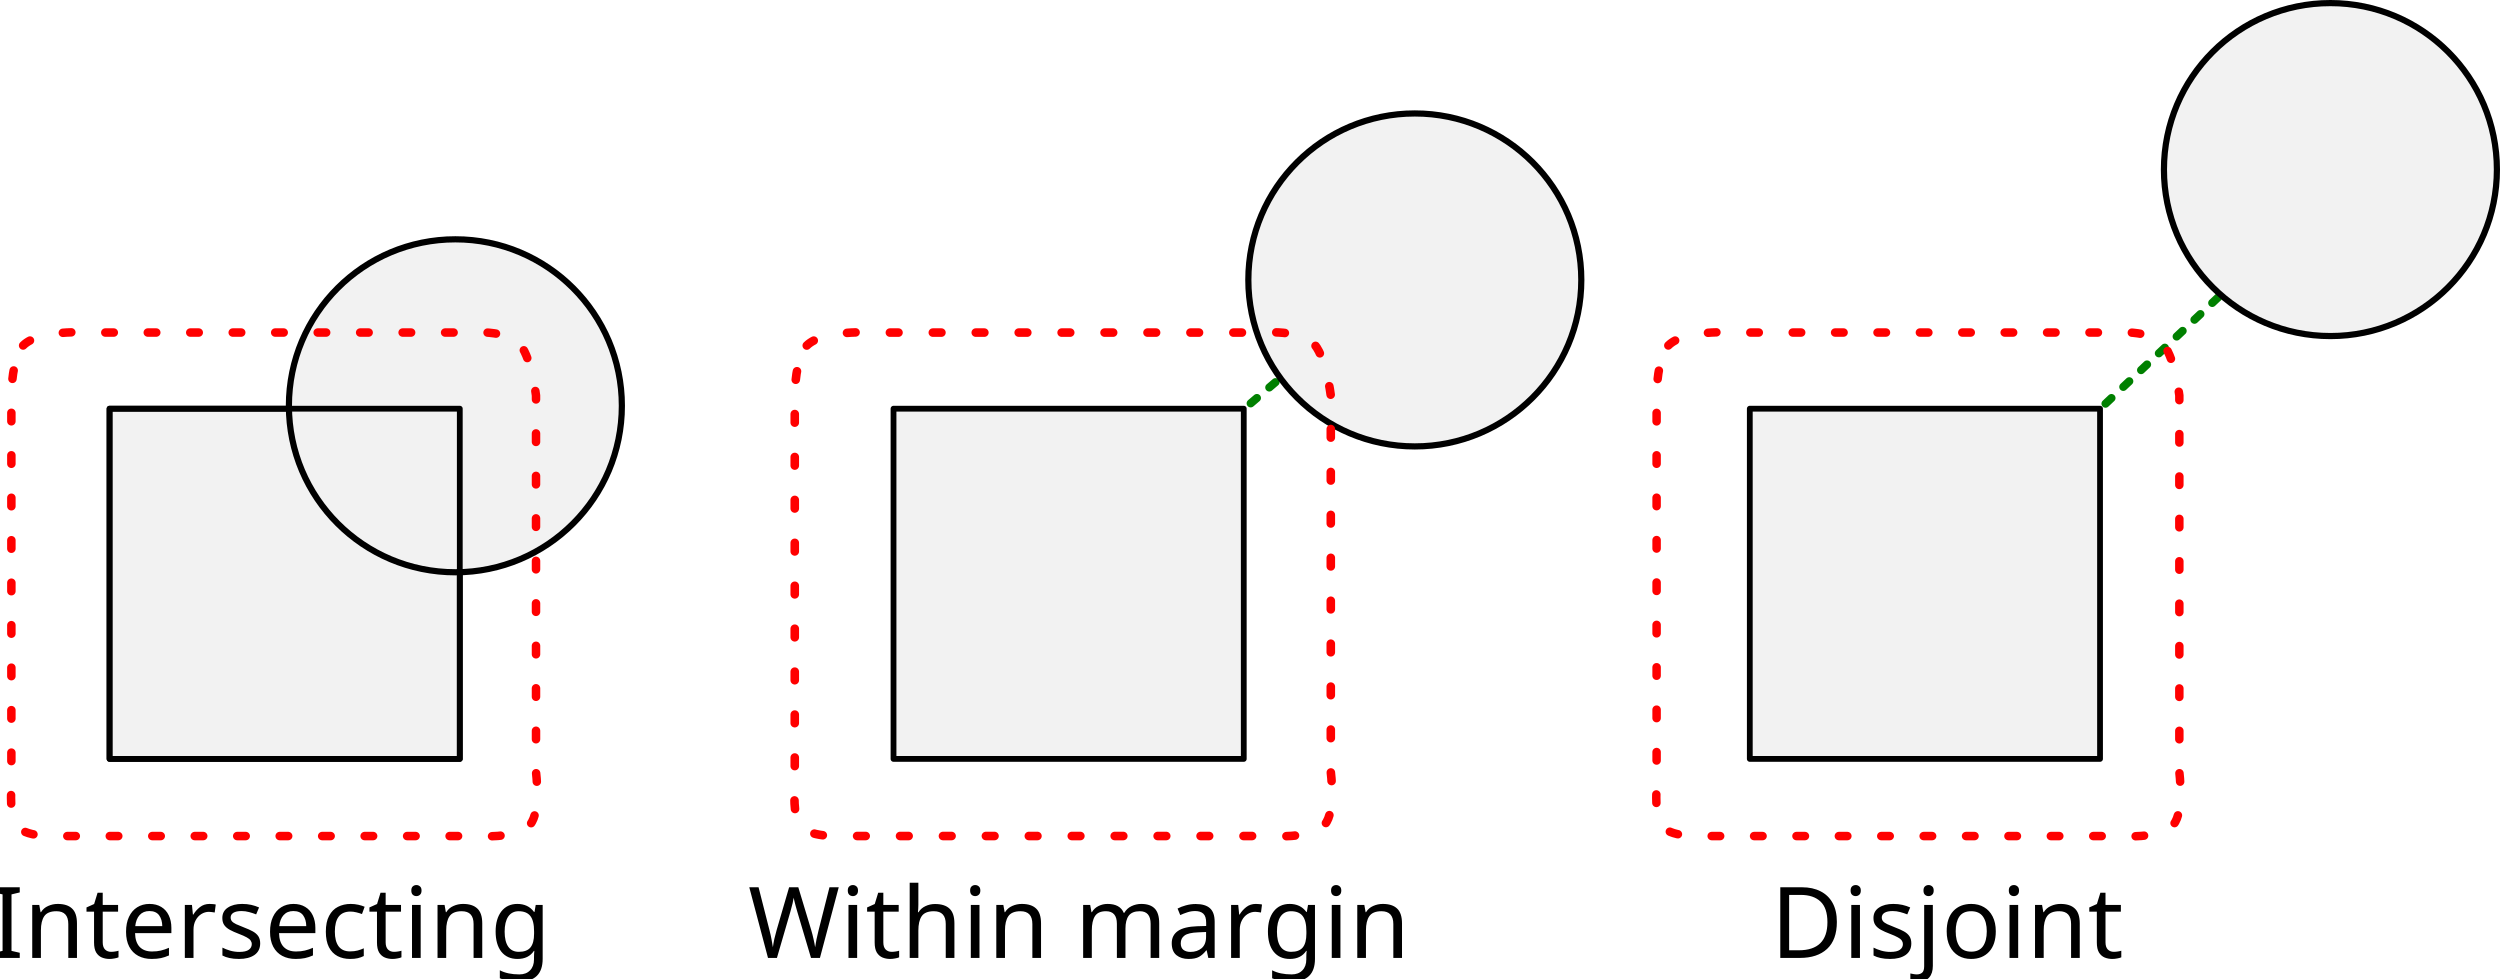
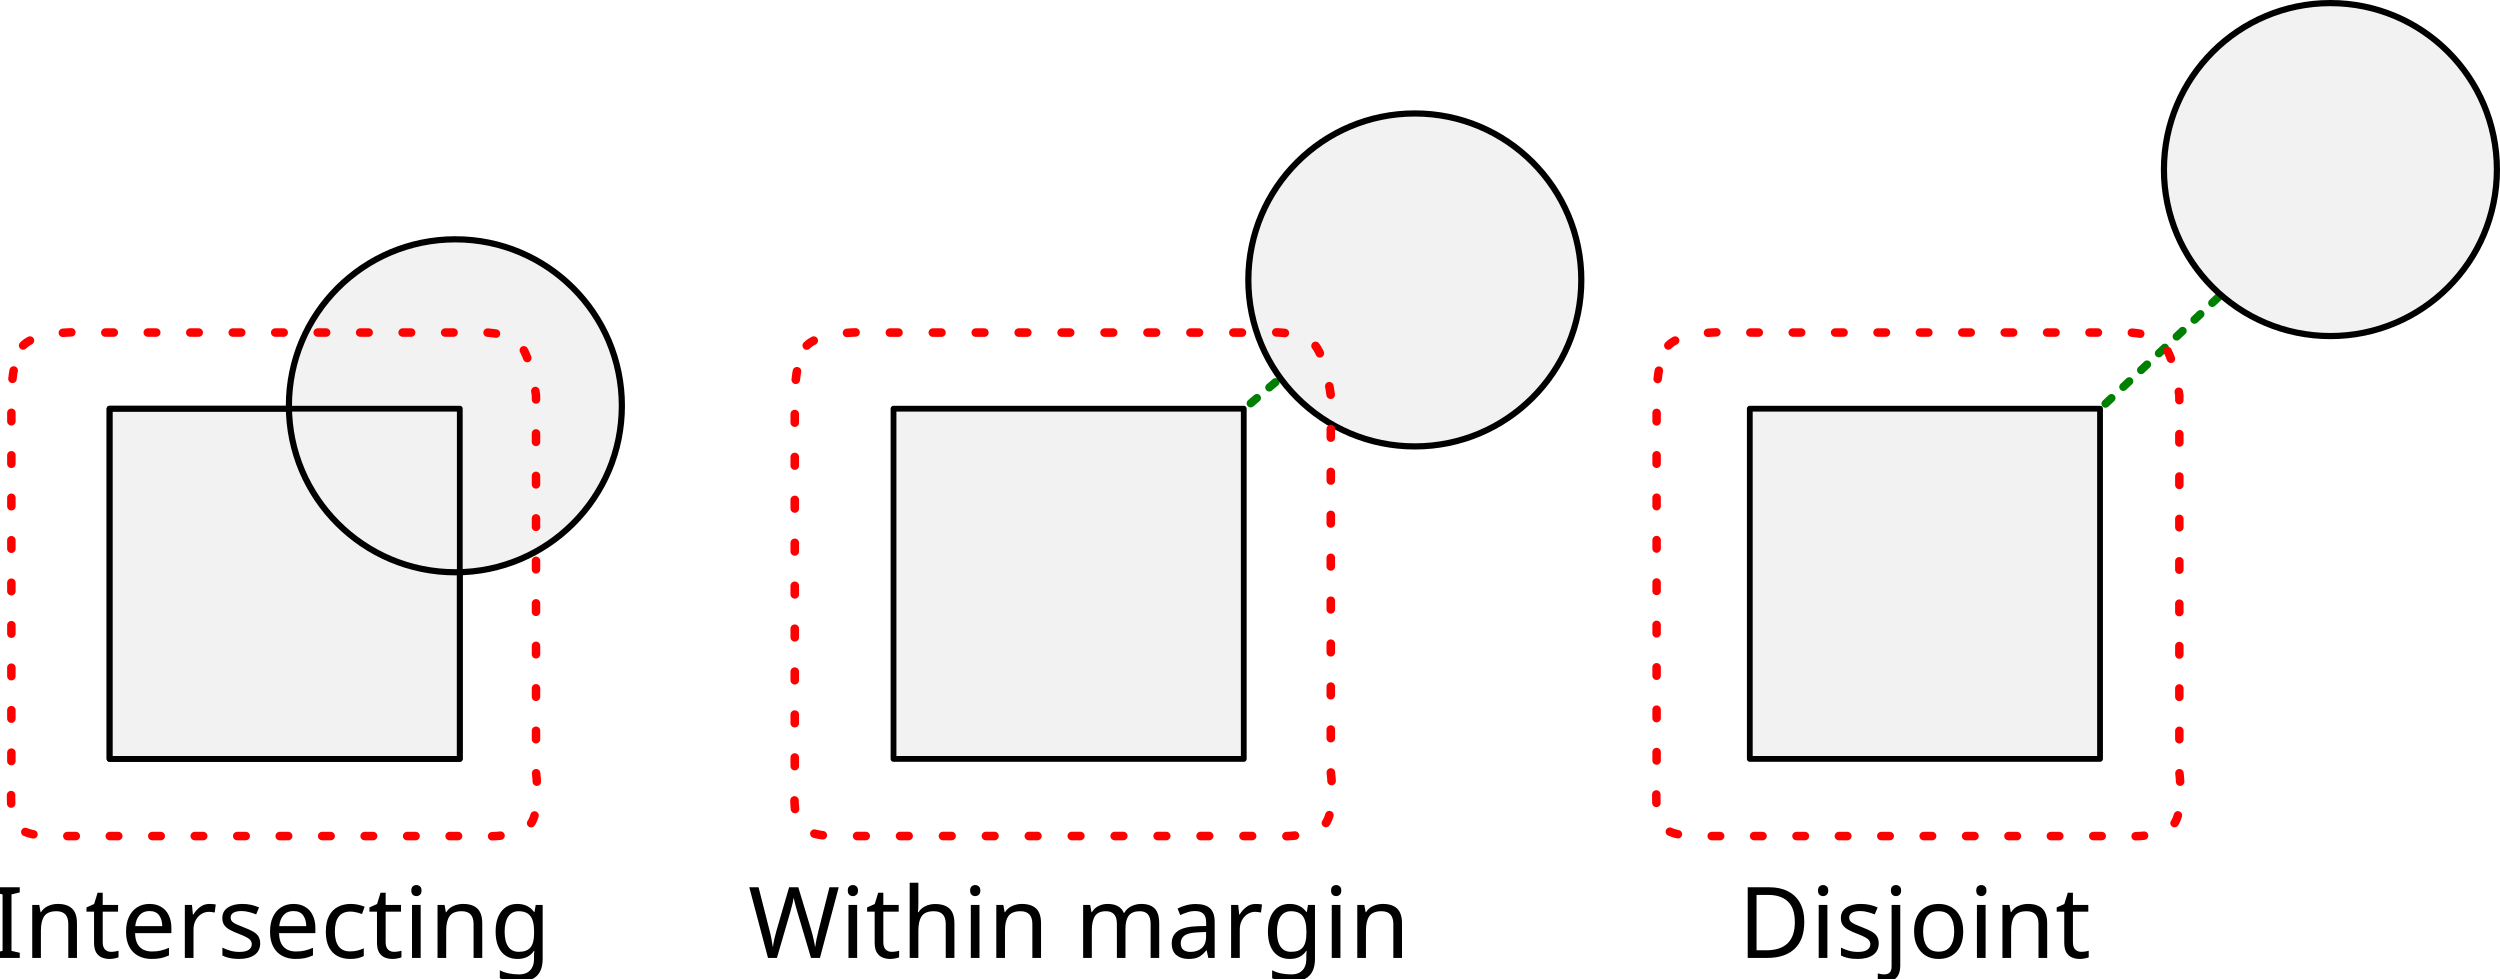
<svg xmlns="http://www.w3.org/2000/svg" version="1.1" viewBox="32 138 455.021 178.095" width="568.777" height="222.619" id="svg2">
  <defs id="defs6">
    <marker orient="auto" refY="0" refX="0" id="marker6053" style="overflow:visible">
      <path id="path6055" style="fill:#008000;fill-opacity:1;fill-rule:evenodd;stroke:#008000;stroke-width:0.625;stroke-linejoin:round;stroke-opacity:1" d="M 8.719,4.034 -2.207,0.016 8.719,-4.002 c -1.745,2.372 -1.735,5.617 -6e-7,8.035 z" transform="scale(-0.6,-0.6)" />
    </marker>
    <marker orient="auto" refY="0" refX="0" id="marker5983" style="overflow:visible">
      <path id="path5985" style="fill:#008000;fill-opacity:1;fill-rule:evenodd;stroke:#008000;stroke-width:0.625;stroke-linejoin:round;stroke-opacity:1" d="M 8.719,4.034 -2.207,0.016 8.719,-4.002 c -1.745,2.372 -1.735,5.617 -6e-7,8.035 z" transform="scale(-0.6,-0.6)" />
    </marker>
    <marker orient="auto" refY="0" refX="0" id="marker5919" style="overflow:visible">
      <path id="path5921" style="fill:#008000;fill-opacity:1;fill-rule:evenodd;stroke:#008000;stroke-width:0.625;stroke-linejoin:round;stroke-opacity:1" d="M 8.719,4.034 -2.207,0.016 8.719,-4.002 c -1.745,2.372 -1.735,5.617 -6e-7,8.035 z" transform="scale(-0.6,-0.6)" />
    </marker>
    <marker orient="auto" refY="0" refX="0" id="Arrow2Mend" style="overflow:visible">
      <path id="path4281" style="fill:#008000;fill-opacity:1;fill-rule:evenodd;stroke:#008000;stroke-width:0.625;stroke-linejoin:round;stroke-opacity:1" d="M 8.719,4.034 -2.207,0.016 8.719,-4.002 c -1.745,2.372 -1.735,5.617 -6e-7,8.035 z" transform="scale(-0.6,-0.6)" />
    </marker>
    <marker style="overflow:visible" id="Arrow1Mend" refX="0" refY="0" orient="auto">
      <path transform="matrix(-0.4,0,0,-0.4,-4,0)" style="fill-rule:evenodd;stroke:#000000;stroke-width:1pt" d="M 0,0 5,-5 -12.5,0 5,5 0,0 Z" id="path3851" />
    </marker>
    <marker style="overflow:visible" id="Arrow1Mendy" refX="0" refY="0" orient="auto">
      <path transform="matrix(-0.4,0,0,-0.4,-4,0)" style="fill:#008000;fill-rule:evenodd;stroke:#008000;stroke-width:1pt" d="M 0,0 5,-5 -12.5,0 5,5 0,0 Z" id="path4472" />
    </marker>
    <marker style="overflow:visible" id="Arrow1Mendy-7" refX="0" refY="0" orient="auto">
      <path transform="matrix(-0.4,0,0,-0.4,-4,0)" style="fill:#008000;fill-rule:evenodd;stroke:#008000;stroke-width:1pt" d="M 0,0 5,-5 -12.5,0 5,5 0,0 Z" id="path4472-1" />
    </marker>
    <marker style="overflow:visible" id="Arrow1Mendy-1" refX="0" refY="0" orient="auto">
      <path transform="matrix(-0.4,0,0,-0.4,-4,0)" style="fill:#008000;fill-rule:evenodd;stroke:#008000;stroke-width:1pt" d="M 0,0 5,-5 -12.5,0 5,5 0,0 Z" id="path4472-0" />
    </marker>
    <marker style="overflow:visible" id="Arrow1MendF" refX="0" refY="0" orient="auto">
      <path transform="matrix(-0.4,0,0,-0.4,-4,0)" style="fill:#008000;fill-rule:evenodd;stroke:#008000;stroke-width:1pt" d="M 0,0 5,-5 -12.5,0 5,5 0,0 Z" id="path4864" />
    </marker>
    <marker style="overflow:visible" id="Arrow1MendF-7" refX="0" refY="0" orient="auto">
      <path transform="matrix(-0.4,0,0,-0.4,-4,0)" style="fill:#008000;fill-rule:evenodd;stroke:#008000;stroke-width:1pt" d="M 0,0 5,-5 -12.5,0 5,5 0,0 Z" id="path4864-4" />
    </marker>
  </defs>
  <g transform="translate(-95.6556,21.09237)" style="fill:none;stroke:none" id="g8">
    <rect x="446.134" y="191.29" width="63.746" height="63.746" id="rect18" style="fill:#f2f2f2;fill-opacity:1;stroke:#000000;stroke-width:1.054;stroke-linecap:round;stroke-linejoin:round;stroke-miterlimit:4;stroke-dasharray:none;stroke-opacity:1" />
    <path id="path3068-6" d="m 531.384,171.024 -21.345,20.148" style="fill:#008000;stroke:#008000;stroke-width:1.484;stroke-linecap:round;stroke-linejoin:miter;stroke-miterlimit:4;stroke-dasharray:1.484, 2.968;stroke-dashoffset:0;stroke-opacity:1" />
    <circle style="opacity:1;fill:#f2f2f2;fill-opacity:1;fill-rule:nonzero;stroke:#000000;stroke-width:1.128;stroke-linecap:round;stroke-linejoin:round;stroke-miterlimit:4;stroke-dasharray:none;stroke-dashoffset:0;stroke-opacity:1" id="path6353" cx="551.812" cy="147.772" r="30.301" />
    <rect style="fill:#f2f2f2;fill-opacity:1;stroke:#000000;stroke-width:1.054;stroke-linecap:round;stroke-linejoin:round;stroke-miterlimit:4;stroke-dasharray:none;stroke-opacity:1" id="rect6818" height="63.746" width="63.746" y="191.29" x="147.595" />
    <circle r="30.301" cy="190.766" cx="210.539" id="circle6822" style="opacity:1;fill:#f2f2f2;fill-opacity:1;fill-rule:nonzero;stroke:#000000;stroke-width:1.128;stroke-linecap:round;stroke-linejoin:round;stroke-miterlimit:4;stroke-dasharray:none;stroke-dashoffset:0;stroke-opacity:1" />
    <rect x="147.595" y="191.29" width="63.746" height="63.746" id="rect6824" style="fill:none;fill-opacity:1;stroke:#000000;stroke-width:1.054;stroke-linecap:round;stroke-linejoin:round;stroke-miterlimit:4;stroke-dasharray:none;stroke-opacity:1" />
    <rect style="fill:#f2f2f2;fill-opacity:1;stroke:#000000;stroke-width:1.054;stroke-linecap:round;stroke-linejoin:round;stroke-miterlimit:4;stroke-dasharray:none;stroke-opacity:1" id="rect6826" height="63.746" width="63.746" y="191.29" x="290.284" />
    <path style="fill:#008000;stroke:#008000;stroke-width:1.484;stroke-linecap:round;stroke-linejoin:miter;stroke-miterlimit:4;stroke-dasharray:1.484, 2.968;stroke-dashoffset:0;stroke-opacity:1" d="m 359.807,186.464 -5.005,4.272" id="path6828" />
    <circle r="30.301" cy="167.858" cx="385.165" id="circle6830" style="opacity:1;fill:#f2f2f2;fill-opacity:1;fill-rule:nonzero;stroke:#000000;stroke-width:1.128;stroke-linecap:round;stroke-linejoin:round;stroke-miterlimit:4;stroke-dasharray:none;stroke-dashoffset:0;stroke-opacity:1" />
    <path style="fill:none;fill-opacity:1;stroke:#ff0000;stroke-width:1.563;stroke-linecap:round;stroke-linejoin:round;stroke-miterlimit:4;stroke-dasharray:1.563, 6.251;stroke-dashoffset:0;stroke-opacity:1" d="m 274.493,179.8 c 2.992,-2.967 11.996,-2.358 11.996,-2.358 l 69.839,0 c 0,0 7.487,-0.625 10.142,1.703 2.499,2.192 3.401,9.756 3.401,9.756 l 0,68.522 c 0,0 0.941,7.21 -1.093,9.55 -2.382,2.74 -10.263,2.096 -10.263,2.096 l -77.005,0 c 0,0 -6.188,0.425 -8.109,-1.703 -1.543,-1.71 -1.093,-7.06 -1.093,-7.06 l 0,-71.797 c 0,0 0.134,-6.673 2.186,-8.708 z" id="rect6836" />
    <path id="path6839" d="m 431.303,179.791 c 2.918,-2.968 11.698,-2.359 11.698,-2.359 l 68.106,0 c 0,0 7.302,-0.625 9.89,1.704 2.437,2.193 3.316,9.758 3.316,9.758 l 0,68.536 c 0,0 0.917,7.212 -1.066,9.552 -2.323,2.74 -10.008,2.097 -10.008,2.097 l -75.094,0 c 0,0 -6.034,0.425 -7.908,-1.704 -1.505,-1.71 -1.066,-7.062 -1.066,-7.062 l 0,-71.812 c 0,0 0.13,-6.674 2.132,-8.71 z" style="fill:none;fill-opacity:1;stroke:#ff0000;stroke-width:1.543;stroke-linecap:round;stroke-linejoin:round;stroke-miterlimit:4;stroke-dasharray:1.543, 6.173;stroke-dashoffset:0;stroke-opacity:1" />
    <path id="path6841" d="m 131.864,179.792 c 2.929,-2.967 11.74,-2.359 11.74,-2.359 l 68.354,0 c 0,0 7.328,-0.625 9.926,1.704 2.446,2.193 3.329,9.758 3.329,9.758 l 0,68.534 c 0,0 0.921,7.211 -1.07,9.551 -2.331,2.74 -10.045,2.097 -10.045,2.097 l -75.367,0 c 0,0 -6.056,0.425 -7.936,-1.704 -1.51,-1.71 -1.07,-7.062 -1.07,-7.062 l 0,-71.81 c 0,0 0.131,-6.674 2.14,-8.71 z" style="fill:none;fill-opacity:1;stroke:#ff0000;stroke-width:1.546;stroke-linecap:round;stroke-linejoin:round;stroke-miterlimit:4;stroke-dasharray:1.546, 6.185;stroke-dashoffset:0;stroke-opacity:1" />
    <text xml:space="preserve" style="font-style:normal;font-weight:normal;font-size:32px;line-height:125%;font-family:Sans;letter-spacing:0px;word-spacing:0px;fill:#000000;fill-opacity:1;stroke:none;stroke-width:1px;stroke-linecap:butt;stroke-linejoin:miter;stroke-opacity:1" x="125.889" y="291.258" id="text6922">
      <tspan id="tspan6924" x="125.889" y="291.258" style="font-size:18px">Intersecting</tspan>
    </text>
    <text id="text6926" y="291.258" x="263.812" style="font-style:normal;font-weight:normal;font-size:32px;line-height:125%;font-family:Sans;letter-spacing:0px;word-spacing:0px;fill:#000000;fill-opacity:1;stroke:none;stroke-width:1px;stroke-linecap:butt;stroke-linejoin:miter;stroke-opacity:1" xml:space="preserve">
      <tspan style="font-size:18px" y="291.258" x="263.812" id="tspan6928">Within margin</tspan>
    </text>
-     <text xml:space="preserve" style="font-style:normal;font-weight:normal;font-size:32px;line-height:125%;font-family:Sans;letter-spacing:0px;word-spacing:0px;fill:#000000;fill-opacity:1;stroke:none;stroke-width:1px;stroke-linecap:butt;stroke-linejoin:miter;stroke-opacity:1" x="449.935" y="291.258" id="text6930">
-       <tspan id="tspan6932" x="449.935" y="291.258" style="font-size:18px">Disjoint</tspan>
+     <text xml:space="preserve" style="font-style:normal;font-weight:normal;font-size:32px;line-height:125%;font-family:Sans;letter-spacing:0px;word-spacing:0px;fill:#000000;fill-opacity:1;stroke:none;stroke-width:1px;stroke-linecap:butt;stroke-linejoin:miter;stroke-opacity:1" x="444.003" y="291.258" id="text6930">
+       <tspan id="tspan6932" x="444.003" y="291.258" style="font-size:18px">Disjoint</tspan>
    </text>
  </g>
</svg>
